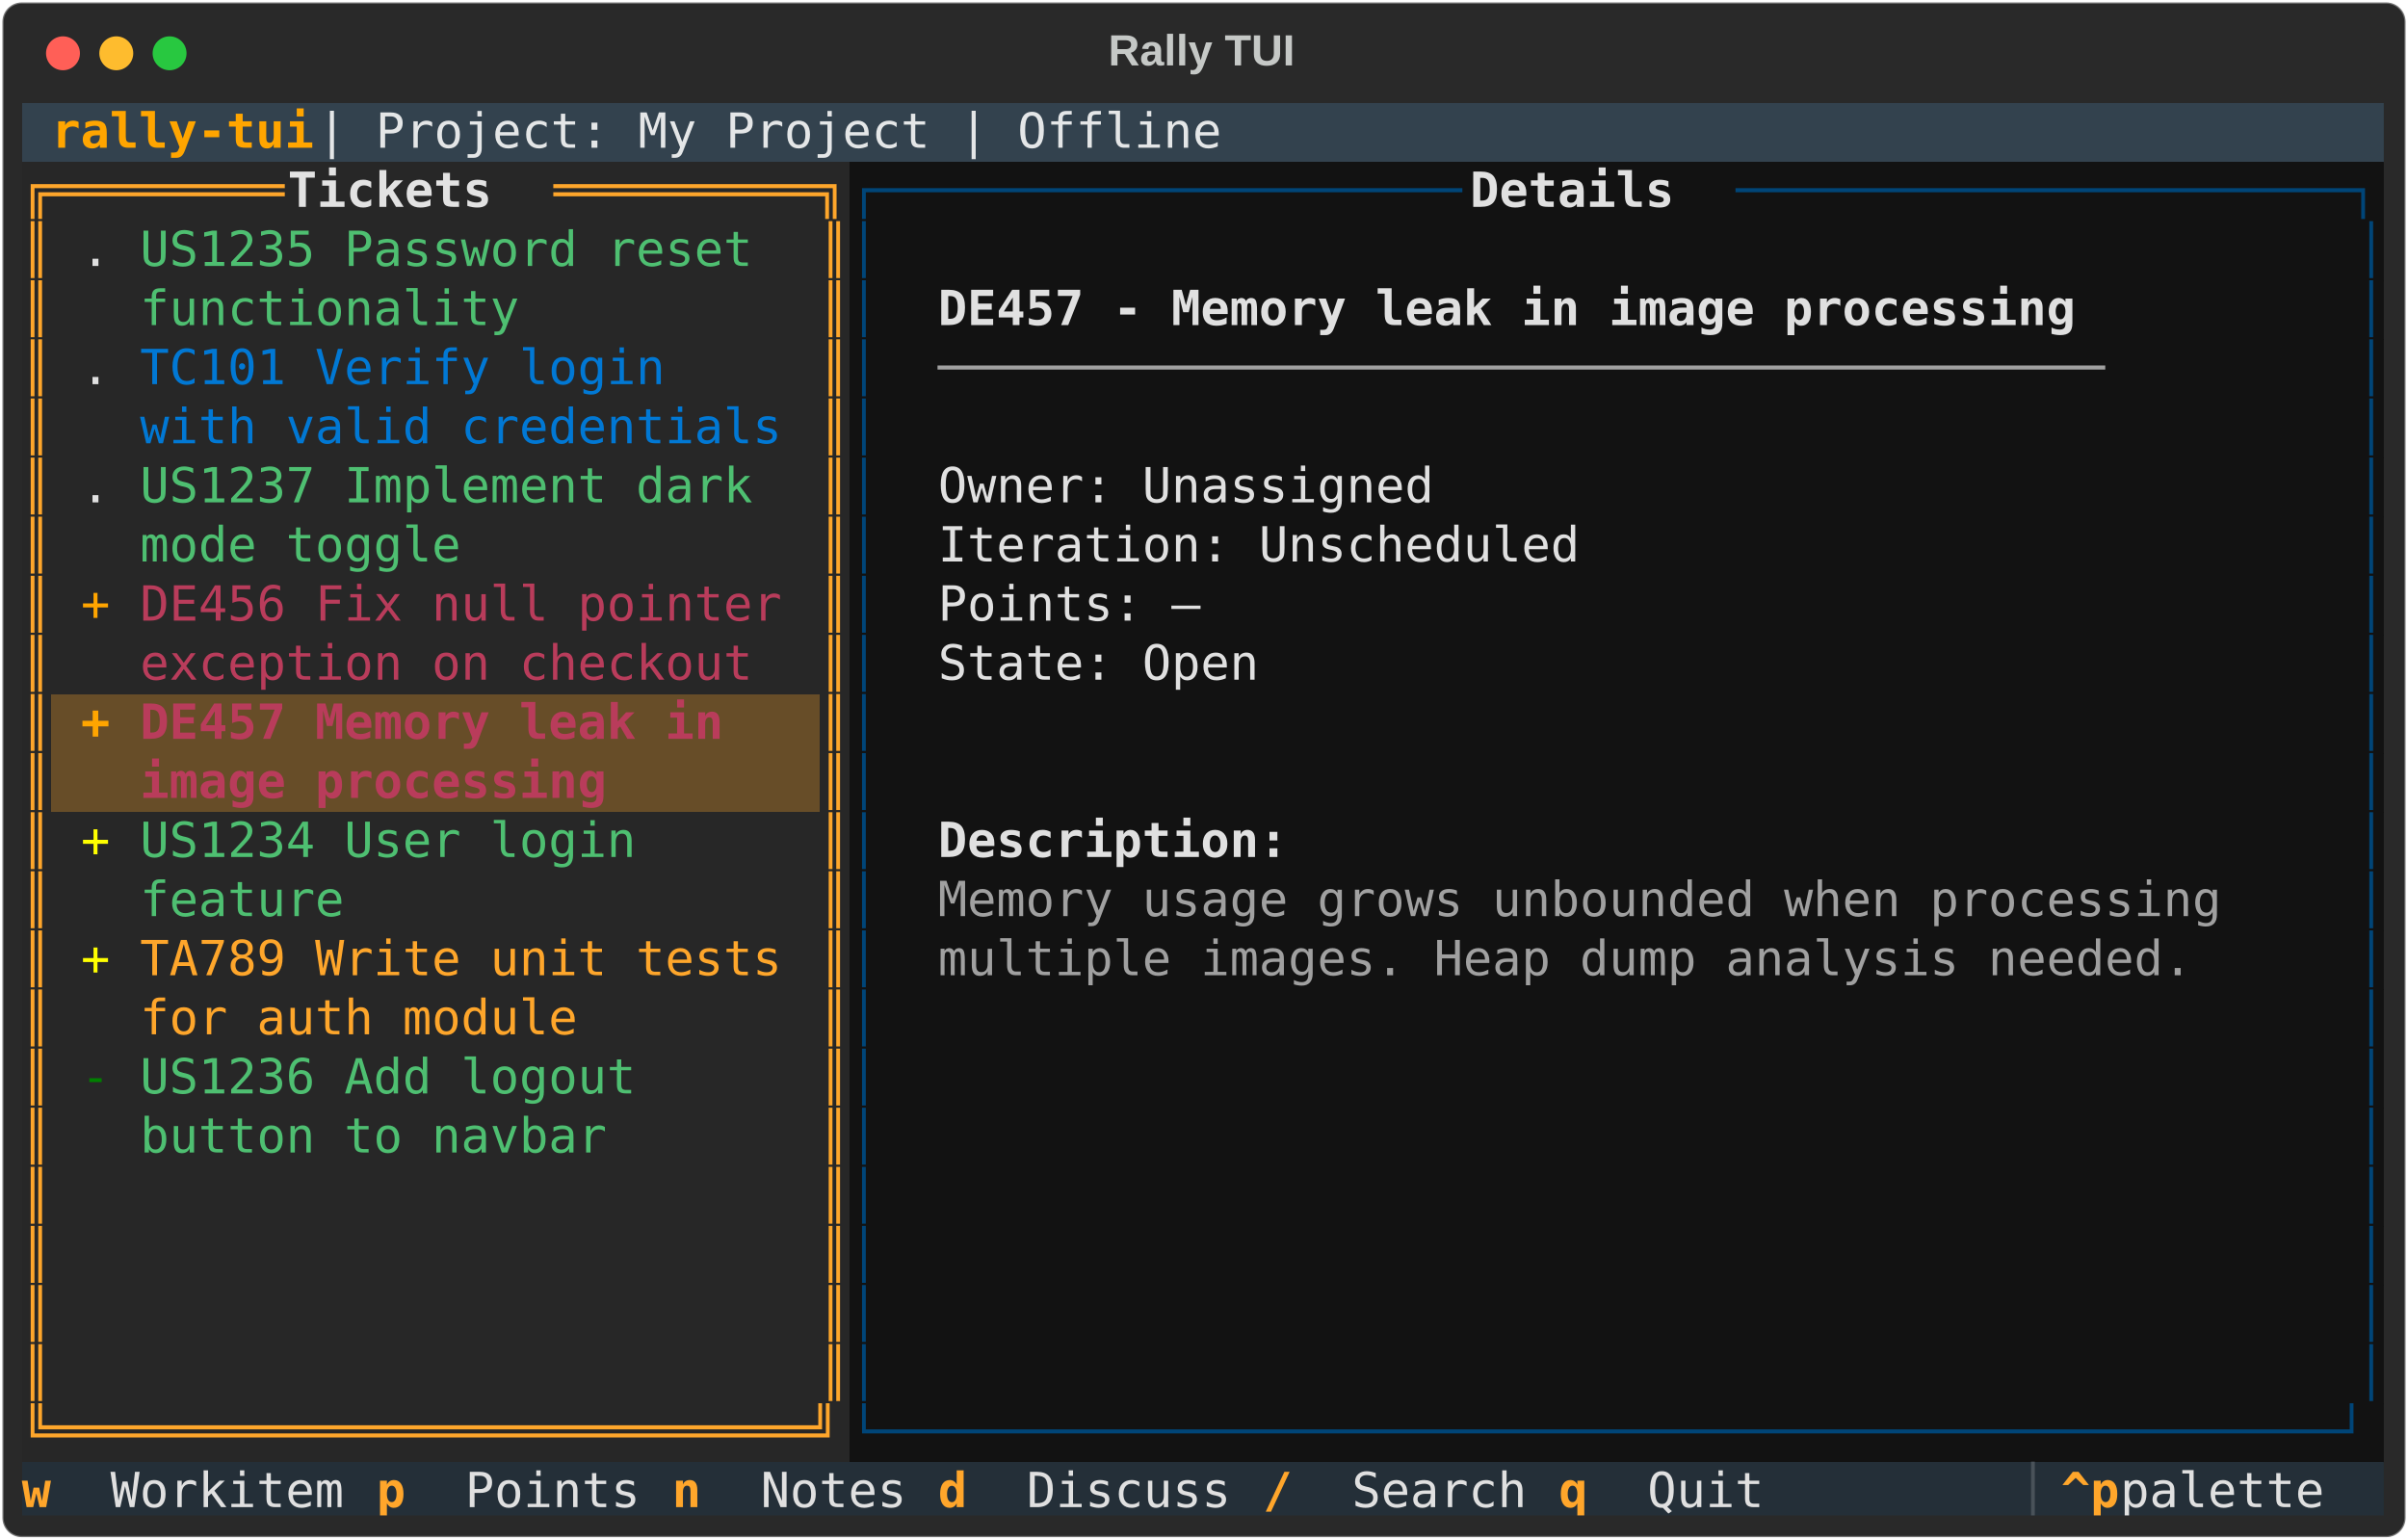
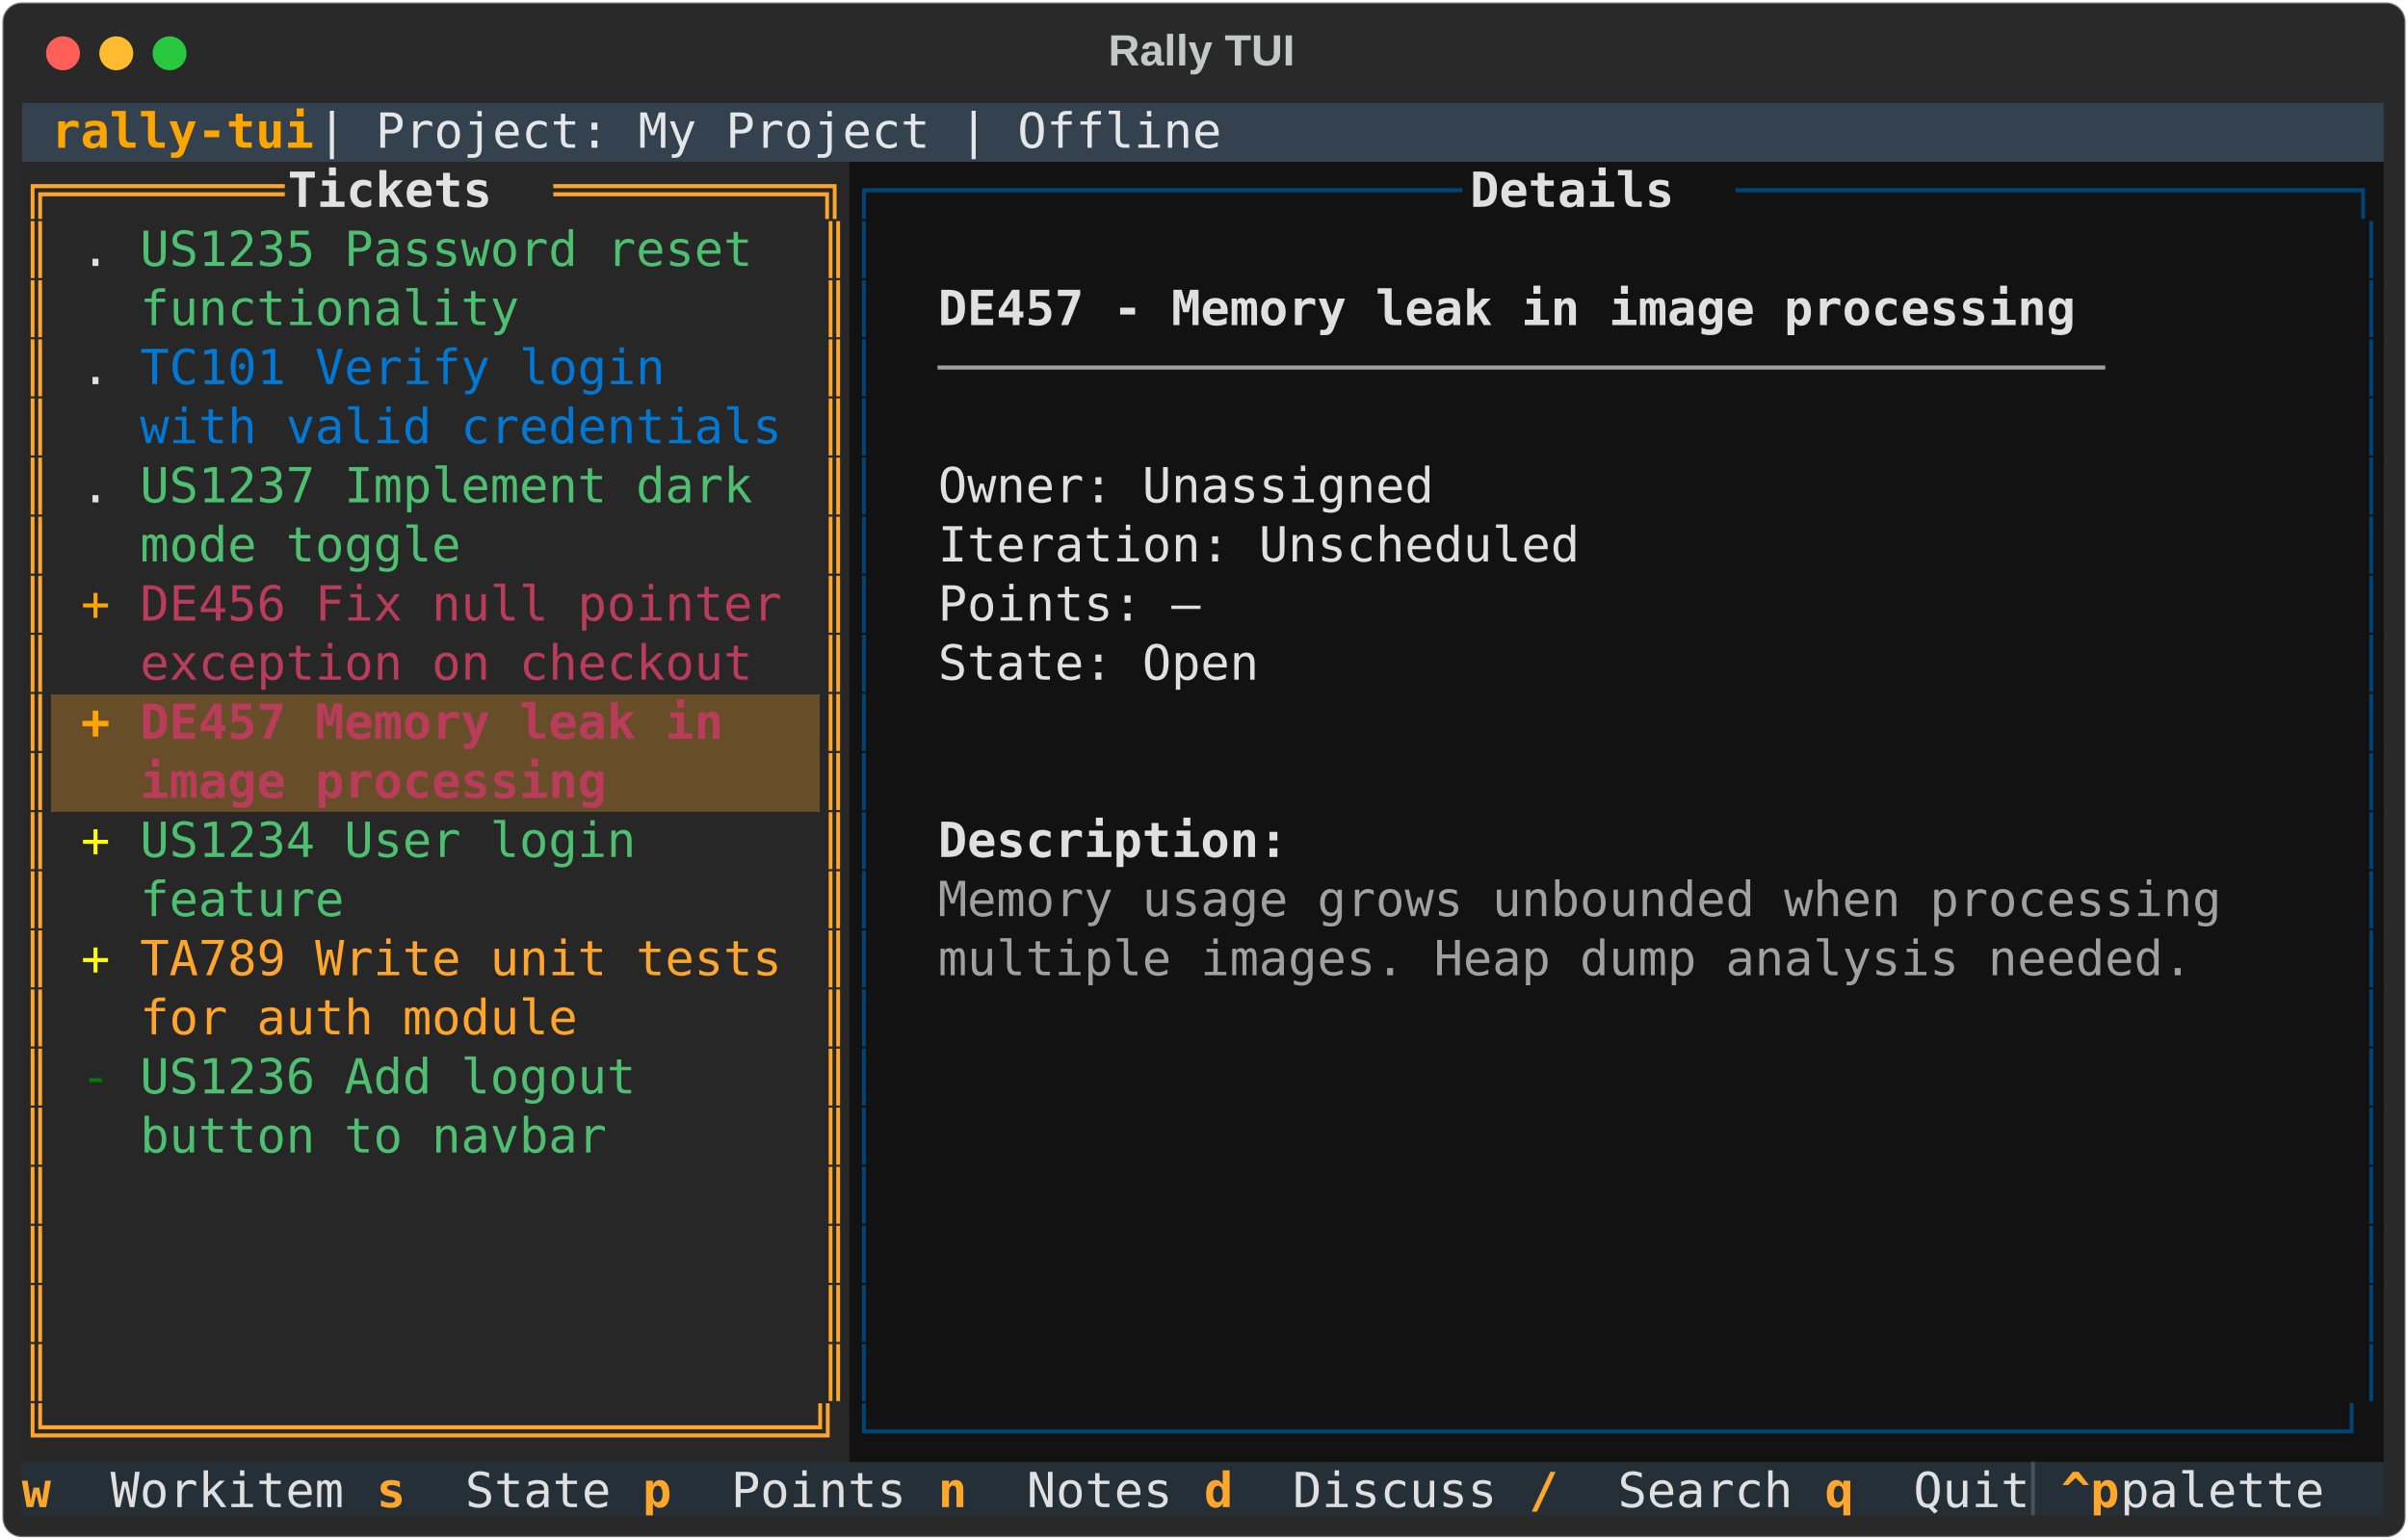
<svg xmlns="http://www.w3.org/2000/svg" class="rich-terminal" viewBox="0 0 994 635.6">
  <style>

    @font-face {
        font-family: "Fira Code";
        src: local("FiraCode-Regular"),
                url("https://cdnjs.cloudflare.com/ajax/libs/firacode/6.2.0/woff2/FiraCode-Regular.woff2") format("woff2"),
                url("https://cdnjs.cloudflare.com/ajax/libs/firacode/6.2.0/woff/FiraCode-Regular.woff") format("woff");
        font-style: normal;
        font-weight: 400;
    }
    @font-face {
        font-family: "Fira Code";
        src: local("FiraCode-Bold"),
                url("https://cdnjs.cloudflare.com/ajax/libs/firacode/6.2.0/woff2/FiraCode-Bold.woff2") format("woff2"),
                url("https://cdnjs.cloudflare.com/ajax/libs/firacode/6.2.0/woff/FiraCode-Bold.woff") format("woff");
        font-style: bold;
        font-weight: 700;
    }

    .terminal-matrix {
        font-family: Fira Code, monospace;
        font-size: 20px;
        line-height: 24.4px;
        font-variant-east-asian: full-width;
    }

    .terminal-title {
        font-size: 18px;
        font-weight: bold;
        font-family: arial;
    }

    .terminal-r1 { fill: #c5c8c6 }
.terminal-r2 { fill: #ffa500;font-weight: bold }
.terminal-r3 { fill: #e4e6e7 }
.terminal-r4 { fill: #fea62b }
.terminal-r5 { fill: #e2e2e2;font-weight: bold }
.terminal-r6 { fill: #004578 }
.terminal-r7 { fill: #e0e0e0;font-weight: bold }
.terminal-r8 { fill: #e0e0e0 }
.terminal-r9 { fill: #4ebf71 }
.terminal-r10 { fill: #0178d4 }
.terminal-r11 { fill: #a0a0a0 }
.terminal-r12 { fill: #ffa500 }
.terminal-r13 { fill: #b93c5b }
.terminal-r14 { fill: #b93c5b;font-weight: bold }
.terminal-r15 { fill: #ffff00 }
.terminal-r16 { fill: #008000 }
.terminal-r17 { fill: #ffa62b;font-weight: bold }
.terminal-r18 { fill: #495259 }
    </style>
  <defs>
    <clipPath id="terminal-clip-terminal">
      <rect x="0" y="0" width="975.0" height="584.6" />
    </clipPath>
    <clipPath id="terminal-line-0">
      <rect x="0" y="1.5" width="976" height="24.65" />
    </clipPath>
    <clipPath id="terminal-line-1">
      <rect x="0" y="25.9" width="976" height="24.65" />
    </clipPath>
    <clipPath id="terminal-line-2">
      <rect x="0" y="50.3" width="976" height="24.65" />
    </clipPath>
    <clipPath id="terminal-line-3">
      <rect x="0" y="74.7" width="976" height="24.65" />
    </clipPath>
    <clipPath id="terminal-line-4">
      <rect x="0" y="99.1" width="976" height="24.65" />
    </clipPath>
    <clipPath id="terminal-line-5">
      <rect x="0" y="123.5" width="976" height="24.65" />
    </clipPath>
    <clipPath id="terminal-line-6">
      <rect x="0" y="147.9" width="976" height="24.65" />
    </clipPath>
    <clipPath id="terminal-line-7">
      <rect x="0" y="172.3" width="976" height="24.65" />
    </clipPath>
    <clipPath id="terminal-line-8">
      <rect x="0" y="196.7" width="976" height="24.65" />
    </clipPath>
    <clipPath id="terminal-line-9">
      <rect x="0" y="221.1" width="976" height="24.65" />
    </clipPath>
    <clipPath id="terminal-line-10">
      <rect x="0" y="245.5" width="976" height="24.65" />
    </clipPath>
    <clipPath id="terminal-line-11">
      <rect x="0" y="269.9" width="976" height="24.65" />
    </clipPath>
    <clipPath id="terminal-line-12">
      <rect x="0" y="294.3" width="976" height="24.65" />
    </clipPath>
    <clipPath id="terminal-line-13">
      <rect x="0" y="318.7" width="976" height="24.65" />
    </clipPath>
    <clipPath id="terminal-line-14">
      <rect x="0" y="343.1" width="976" height="24.65" />
    </clipPath>
    <clipPath id="terminal-line-15">
      <rect x="0" y="367.5" width="976" height="24.65" />
    </clipPath>
    <clipPath id="terminal-line-16">
      <rect x="0" y="391.9" width="976" height="24.65" />
    </clipPath>
    <clipPath id="terminal-line-17">
      <rect x="0" y="416.3" width="976" height="24.65" />
    </clipPath>
    <clipPath id="terminal-line-18">
      <rect x="0" y="440.7" width="976" height="24.65" />
    </clipPath>
    <clipPath id="terminal-line-19">
      <rect x="0" y="465.1" width="976" height="24.65" />
    </clipPath>
    <clipPath id="terminal-line-20">
      <rect x="0" y="489.5" width="976" height="24.65" />
    </clipPath>
    <clipPath id="terminal-line-21">
      <rect x="0" y="513.9" width="976" height="24.65" />
    </clipPath>
    <clipPath id="terminal-line-22">
      <rect x="0" y="538.3" width="976" height="24.65" />
    </clipPath>
  </defs>
  <rect fill="#292929" stroke="rgba(255,255,255,0.35)" stroke-width="1" x="1" y="1" width="992" height="633.6" rx="8" />
  <text class="terminal-title" fill="#c5c8c6" text-anchor="middle" x="496" y="27">Rally TUI</text>
  <g transform="translate(26,22)">
    <circle cx="0" cy="0" r="7" fill="#ff5f57" />
    <circle cx="22" cy="0" r="7" fill="#febc2e" />
    <circle cx="44" cy="0" r="7" fill="#28c840" />
  </g>
  <g transform="translate(9, 41)" clip-path="url(#terminal-clip-terminal)">
    <rect fill="#33424e" x="0" y="1.5" width="12.2" height="24.65" shape-rendering="crispEdges" />
    <rect fill="#33424e" x="12.2" y="1.5" width="109.8" height="24.65" shape-rendering="crispEdges" />
    <rect fill="#33424e" x="122" y="1.5" width="390.4" height="24.65" shape-rendering="crispEdges" />
    <rect fill="#33424e" x="512.4" y="1.5" width="463.6" height="24.65" shape-rendering="crispEdges" />
    <rect fill="#272727" x="0" y="25.9" width="109.8" height="24.65" shape-rendering="crispEdges" />
    <rect fill="#272727" x="109.8" y="25.9" width="109.8" height="24.65" shape-rendering="crispEdges" />
    <rect fill="#272727" x="219.6" y="25.9" width="122" height="24.65" shape-rendering="crispEdges" />
    <rect fill="#121212" x="341.6" y="25.9" width="256.2" height="24.65" shape-rendering="crispEdges" />
    <rect fill="#121212" x="597.8" y="25.9" width="109.8" height="24.65" shape-rendering="crispEdges" />
    <rect fill="#121212" x="707.6" y="25.9" width="268.4" height="24.65" shape-rendering="crispEdges" />
    <rect fill="#272727" x="0" y="50.3" width="12.2" height="24.65" shape-rendering="crispEdges" />
    <rect fill="#272727" x="12.2" y="50.3" width="12.2" height="24.65" shape-rendering="crispEdges" />
    <rect fill="#272727" x="24.4" y="50.3" width="12.2" height="24.65" shape-rendering="crispEdges" />
    <rect fill="#272727" x="36.6" y="50.3" width="12.2" height="24.65" shape-rendering="crispEdges" />
    <rect fill="#272727" x="48.8" y="50.3" width="256.2" height="24.65" shape-rendering="crispEdges" />
    <rect fill="#272727" x="305" y="50.3" width="24.4" height="24.65" shape-rendering="crispEdges" />
    <rect fill="#272727" x="329.4" y="50.3" width="12.2" height="24.65" shape-rendering="crispEdges" />
    <rect fill="#121212" x="341.6" y="50.3" width="12.2" height="24.65" shape-rendering="crispEdges" />
    <rect fill="#121212" x="353.8" y="50.3" width="610" height="24.65" shape-rendering="crispEdges" />
    <rect fill="#121212" x="963.8" y="50.3" width="12.2" height="24.65" shape-rendering="crispEdges" />
    <rect fill="#272727" x="0" y="74.7" width="12.2" height="24.65" shape-rendering="crispEdges" />
    <rect fill="#272727" x="12.2" y="74.7" width="36.6" height="24.65" shape-rendering="crispEdges" />
    <rect fill="#272727" x="48.8" y="74.7" width="158.6" height="24.65" shape-rendering="crispEdges" />
    <rect fill="#272727" x="207.4" y="74.7" width="122" height="24.65" shape-rendering="crispEdges" />
    <rect fill="#272727" x="329.4" y="74.7" width="12.2" height="24.65" shape-rendering="crispEdges" />
    <rect fill="#121212" x="341.6" y="74.7" width="12.2" height="24.65" shape-rendering="crispEdges" />
    <rect fill="#121212" x="353.8" y="74.7" width="24.4" height="24.65" shape-rendering="crispEdges" />
    <rect fill="#121212" x="378.2" y="74.7" width="475.8" height="24.65" shape-rendering="crispEdges" />
    <rect fill="#121212" x="854" y="74.7" width="109.8" height="24.65" shape-rendering="crispEdges" />
    <rect fill="#121212" x="963.8" y="74.7" width="12.2" height="24.65" shape-rendering="crispEdges" />
    <rect fill="#272727" x="0" y="99.1" width="12.2" height="24.65" shape-rendering="crispEdges" />
    <rect fill="#272727" x="12.2" y="99.1" width="12.2" height="24.65" shape-rendering="crispEdges" />
    <rect fill="#272727" x="24.4" y="99.1" width="12.2" height="24.65" shape-rendering="crispEdges" />
    <rect fill="#272727" x="36.6" y="99.1" width="12.2" height="24.65" shape-rendering="crispEdges" />
    <rect fill="#272727" x="48.8" y="99.1" width="219.6" height="24.65" shape-rendering="crispEdges" />
    <rect fill="#272727" x="268.4" y="99.1" width="61" height="24.65" shape-rendering="crispEdges" />
    <rect fill="#272727" x="329.4" y="99.1" width="12.2" height="24.65" shape-rendering="crispEdges" />
    <rect fill="#121212" x="341.6" y="99.1" width="12.2" height="24.65" shape-rendering="crispEdges" />
    <rect fill="#121212" x="353.8" y="99.1" width="24.4" height="24.65" shape-rendering="crispEdges" />
    <rect fill="#121212" x="378.2" y="99.1" width="488" height="24.65" shape-rendering="crispEdges" />
    <rect fill="#121212" x="866.2" y="99.1" width="97.6" height="24.65" shape-rendering="crispEdges" />
    <rect fill="#121212" x="963.8" y="99.1" width="12.2" height="24.65" shape-rendering="crispEdges" />
    <rect fill="#272727" x="0" y="123.5" width="12.2" height="24.65" shape-rendering="crispEdges" />
    <rect fill="#272727" x="12.2" y="123.5" width="36.6" height="24.65" shape-rendering="crispEdges" />
    <rect fill="#272727" x="48.8" y="123.5" width="268.4" height="24.65" shape-rendering="crispEdges" />
    <rect fill="#272727" x="317.2" y="123.5" width="12.2" height="24.65" shape-rendering="crispEdges" />
    <rect fill="#272727" x="329.4" y="123.5" width="12.2" height="24.65" shape-rendering="crispEdges" />
    <rect fill="#121212" x="341.6" y="123.5" width="12.2" height="24.65" shape-rendering="crispEdges" />
    <rect fill="#121212" x="353.8" y="123.5" width="610" height="24.65" shape-rendering="crispEdges" />
    <rect fill="#121212" x="963.8" y="123.5" width="12.2" height="24.65" shape-rendering="crispEdges" />
    <rect fill="#272727" x="0" y="147.9" width="12.2" height="24.65" shape-rendering="crispEdges" />
    <rect fill="#272727" x="12.2" y="147.9" width="12.2" height="24.65" shape-rendering="crispEdges" />
    <rect fill="#272727" x="24.4" y="147.9" width="12.2" height="24.65" shape-rendering="crispEdges" />
    <rect fill="#272727" x="36.6" y="147.9" width="12.2" height="24.65" shape-rendering="crispEdges" />
    <rect fill="#272727" x="48.8" y="147.9" width="256.2" height="24.65" shape-rendering="crispEdges" />
    <rect fill="#272727" x="305" y="147.9" width="24.4" height="24.65" shape-rendering="crispEdges" />
    <rect fill="#272727" x="329.4" y="147.9" width="12.2" height="24.65" shape-rendering="crispEdges" />
    <rect fill="#121212" x="341.6" y="147.9" width="12.2" height="24.65" shape-rendering="crispEdges" />
    <rect fill="#121212" x="353.8" y="147.9" width="24.4" height="24.65" shape-rendering="crispEdges" />
    <rect fill="#121212" x="378.2" y="147.9" width="207.4" height="24.65" shape-rendering="crispEdges" />
    <rect fill="#121212" x="585.6" y="147.9" width="378.2" height="24.65" shape-rendering="crispEdges" />
    <rect fill="#121212" x="963.8" y="147.9" width="12.2" height="24.65" shape-rendering="crispEdges" />
    <rect fill="#272727" x="0" y="172.3" width="12.2" height="24.65" shape-rendering="crispEdges" />
    <rect fill="#272727" x="12.2" y="172.3" width="36.6" height="24.65" shape-rendering="crispEdges" />
    <rect fill="#272727" x="48.8" y="172.3" width="134.2" height="24.65" shape-rendering="crispEdges" />
    <rect fill="#272727" x="183" y="172.3" width="146.4" height="24.65" shape-rendering="crispEdges" />
    <rect fill="#272727" x="329.4" y="172.3" width="12.2" height="24.65" shape-rendering="crispEdges" />
    <rect fill="#121212" x="341.6" y="172.3" width="12.2" height="24.65" shape-rendering="crispEdges" />
    <rect fill="#121212" x="353.8" y="172.3" width="24.4" height="24.65" shape-rendering="crispEdges" />
    <rect fill="#121212" x="378.2" y="172.3" width="268.4" height="24.65" shape-rendering="crispEdges" />
    <rect fill="#121212" x="646.6" y="172.3" width="317.2" height="24.65" shape-rendering="crispEdges" />
    <rect fill="#121212" x="963.8" y="172.3" width="12.2" height="24.65" shape-rendering="crispEdges" />
    <rect fill="#272727" x="0" y="196.7" width="12.2" height="24.65" shape-rendering="crispEdges" />
    <rect fill="#272727" x="12.2" y="196.7" width="12.2" height="24.65" shape-rendering="crispEdges" />
    <rect fill="#272727" x="24.4" y="196.7" width="12.2" height="24.65" shape-rendering="crispEdges" />
    <rect fill="#272727" x="36.6" y="196.7" width="12.2" height="24.65" shape-rendering="crispEdges" />
    <rect fill="#272727" x="48.8" y="196.7" width="268.4" height="24.65" shape-rendering="crispEdges" />
    <rect fill="#272727" x="317.2" y="196.7" width="12.2" height="24.65" shape-rendering="crispEdges" />
    <rect fill="#272727" x="329.4" y="196.7" width="12.2" height="24.65" shape-rendering="crispEdges" />
    <rect fill="#121212" x="341.6" y="196.7" width="12.2" height="24.65" shape-rendering="crispEdges" />
    <rect fill="#121212" x="353.8" y="196.7" width="24.4" height="24.65" shape-rendering="crispEdges" />
    <rect fill="#121212" x="378.2" y="196.7" width="109.8" height="24.65" shape-rendering="crispEdges" />
    <rect fill="#121212" x="488" y="196.7" width="475.8" height="24.65" shape-rendering="crispEdges" />
    <rect fill="#121212" x="963.8" y="196.7" width="12.2" height="24.65" shape-rendering="crispEdges" />
    <rect fill="#272727" x="0" y="221.1" width="12.2" height="24.65" shape-rendering="crispEdges" />
    <rect fill="#272727" x="12.2" y="221.1" width="36.6" height="24.65" shape-rendering="crispEdges" />
    <rect fill="#272727" x="48.8" y="221.1" width="256.2" height="24.65" shape-rendering="crispEdges" />
    <rect fill="#272727" x="305" y="221.1" width="24.4" height="24.65" shape-rendering="crispEdges" />
    <rect fill="#272727" x="329.4" y="221.1" width="12.2" height="24.65" shape-rendering="crispEdges" />
    <rect fill="#121212" x="341.6" y="221.1" width="12.2" height="24.65" shape-rendering="crispEdges" />
    <rect fill="#121212" x="353.8" y="221.1" width="24.4" height="24.65" shape-rendering="crispEdges" />
    <rect fill="#121212" x="378.2" y="221.1" width="134.2" height="24.65" shape-rendering="crispEdges" />
    <rect fill="#121212" x="512.4" y="221.1" width="451.4" height="24.65" shape-rendering="crispEdges" />
    <rect fill="#121212" x="963.8" y="221.1" width="12.2" height="24.65" shape-rendering="crispEdges" />
    <rect fill="#272727" x="0" y="245.5" width="12.2" height="24.65" shape-rendering="crispEdges" />
    <rect fill="#674d28" x="12.2" y="245.5" width="12.2" height="24.65" shape-rendering="crispEdges" />
    <rect fill="#674d28" x="24.4" y="245.5" width="12.2" height="24.65" shape-rendering="crispEdges" />
    <rect fill="#674d28" x="36.6" y="245.5" width="12.2" height="24.65" shape-rendering="crispEdges" />
    <rect fill="#674d28" x="48.8" y="245.5" width="244" height="24.65" shape-rendering="crispEdges" />
    <rect fill="#674d28" x="292.8" y="245.5" width="36.6" height="24.65" shape-rendering="crispEdges" />
    <rect fill="#272727" x="329.4" y="245.5" width="12.2" height="24.65" shape-rendering="crispEdges" />
    <rect fill="#121212" x="341.6" y="245.5" width="12.2" height="24.65" shape-rendering="crispEdges" />
    <rect fill="#121212" x="353.8" y="245.5" width="610" height="24.65" shape-rendering="crispEdges" />
    <rect fill="#121212" x="963.8" y="245.5" width="12.2" height="24.65" shape-rendering="crispEdges" />
    <rect fill="#272727" x="0" y="269.9" width="12.2" height="24.65" shape-rendering="crispEdges" />
    <rect fill="#674d28" x="12.2" y="269.9" width="36.6" height="24.65" shape-rendering="crispEdges" />
    <rect fill="#674d28" x="48.8" y="269.9" width="195.2" height="24.65" shape-rendering="crispEdges" />
    <rect fill="#674d28" x="244" y="269.9" width="85.4" height="24.65" shape-rendering="crispEdges" />
    <rect fill="#272727" x="329.4" y="269.9" width="12.2" height="24.65" shape-rendering="crispEdges" />
    <rect fill="#121212" x="341.6" y="269.9" width="12.2" height="24.65" shape-rendering="crispEdges" />
    <rect fill="#121212" x="353.8" y="269.9" width="24.4" height="24.65" shape-rendering="crispEdges" />
    <rect fill="#121212" x="378.2" y="269.9" width="0" height="24.65" shape-rendering="crispEdges" />
    <rect fill="#121212" x="378.2" y="269.9" width="585.6" height="24.65" shape-rendering="crispEdges" />
    <rect fill="#121212" x="963.8" y="269.9" width="12.2" height="24.65" shape-rendering="crispEdges" />
    <rect fill="#272727" x="0" y="294.3" width="12.2" height="24.65" shape-rendering="crispEdges" />
    <rect fill="#272727" x="12.2" y="294.3" width="12.2" height="24.65" shape-rendering="crispEdges" />
    <rect fill="#272727" x="24.4" y="294.3" width="12.2" height="24.65" shape-rendering="crispEdges" />
    <rect fill="#272727" x="36.6" y="294.3" width="12.2" height="24.65" shape-rendering="crispEdges" />
    <rect fill="#272727" x="48.8" y="294.3" width="207.4" height="24.65" shape-rendering="crispEdges" />
    <rect fill="#272727" x="256.2" y="294.3" width="73.2" height="24.65" shape-rendering="crispEdges" />
    <rect fill="#272727" x="329.4" y="294.3" width="12.2" height="24.65" shape-rendering="crispEdges" />
    <rect fill="#121212" x="341.6" y="294.3" width="12.2" height="24.65" shape-rendering="crispEdges" />
    <rect fill="#121212" x="353.8" y="294.3" width="24.4" height="24.65" shape-rendering="crispEdges" />
    <rect fill="#121212" x="378.2" y="294.3" width="146.4" height="24.65" shape-rendering="crispEdges" />
    <rect fill="#121212" x="524.6" y="294.3" width="439.2" height="24.65" shape-rendering="crispEdges" />
    <rect fill="#121212" x="963.8" y="294.3" width="12.2" height="24.65" shape-rendering="crispEdges" />
    <rect fill="#272727" x="0" y="318.7" width="12.2" height="24.65" shape-rendering="crispEdges" />
    <rect fill="#272727" x="12.2" y="318.7" width="36.6" height="24.65" shape-rendering="crispEdges" />
    <rect fill="#272727" x="48.8" y="318.7" width="85.4" height="24.65" shape-rendering="crispEdges" />
    <rect fill="#272727" x="134.2" y="318.7" width="195.2" height="24.65" shape-rendering="crispEdges" />
    <rect fill="#272727" x="329.4" y="318.7" width="12.2" height="24.65" shape-rendering="crispEdges" />
    <rect fill="#121212" x="341.6" y="318.7" width="12.2" height="24.65" shape-rendering="crispEdges" />
    <rect fill="#121212" x="353.8" y="318.7" width="24.4" height="24.65" shape-rendering="crispEdges" />
    <rect fill="#121212" x="378.2" y="318.7" width="536.8" height="24.65" shape-rendering="crispEdges" />
    <rect fill="#121212" x="915" y="318.7" width="48.8" height="24.65" shape-rendering="crispEdges" />
    <rect fill="#121212" x="963.8" y="318.7" width="12.2" height="24.65" shape-rendering="crispEdges" />
    <rect fill="#272727" x="0" y="343.1" width="12.2" height="24.65" shape-rendering="crispEdges" />
    <rect fill="#272727" x="12.2" y="343.1" width="12.2" height="24.65" shape-rendering="crispEdges" />
    <rect fill="#272727" x="24.4" y="343.1" width="12.2" height="24.65" shape-rendering="crispEdges" />
    <rect fill="#272727" x="36.6" y="343.1" width="12.2" height="24.65" shape-rendering="crispEdges" />
    <rect fill="#272727" x="48.8" y="343.1" width="268.4" height="24.65" shape-rendering="crispEdges" />
    <rect fill="#272727" x="317.2" y="343.1" width="12.2" height="24.65" shape-rendering="crispEdges" />
    <rect fill="#272727" x="329.4" y="343.1" width="12.2" height="24.65" shape-rendering="crispEdges" />
    <rect fill="#121212" x="341.6" y="343.1" width="12.2" height="24.65" shape-rendering="crispEdges" />
    <rect fill="#121212" x="353.8" y="343.1" width="24.4" height="24.65" shape-rendering="crispEdges" />
    <rect fill="#121212" x="378.2" y="343.1" width="524.6" height="24.65" shape-rendering="crispEdges" />
    <rect fill="#121212" x="902.8" y="343.1" width="61" height="24.65" shape-rendering="crispEdges" />
    <rect fill="#121212" x="963.8" y="343.1" width="12.2" height="24.65" shape-rendering="crispEdges" />
    <rect fill="#272727" x="0" y="367.5" width="12.2" height="24.65" shape-rendering="crispEdges" />
    <rect fill="#272727" x="12.2" y="367.5" width="36.6" height="24.65" shape-rendering="crispEdges" />
    <rect fill="#272727" x="48.8" y="367.5" width="183" height="24.65" shape-rendering="crispEdges" />
    <rect fill="#272727" x="231.8" y="367.5" width="97.6" height="24.65" shape-rendering="crispEdges" />
    <rect fill="#272727" x="329.4" y="367.5" width="12.2" height="24.65" shape-rendering="crispEdges" />
    <rect fill="#121212" x="341.6" y="367.5" width="12.2" height="24.65" shape-rendering="crispEdges" />
    <rect fill="#121212" x="353.8" y="367.5" width="610" height="24.65" shape-rendering="crispEdges" />
    <rect fill="#121212" x="963.8" y="367.5" width="12.2" height="24.65" shape-rendering="crispEdges" />
    <rect fill="#272727" x="0" y="391.9" width="12.2" height="24.65" shape-rendering="crispEdges" />
    <rect fill="#272727" x="12.2" y="391.9" width="12.2" height="24.65" shape-rendering="crispEdges" />
    <rect fill="#272727" x="24.4" y="391.9" width="12.2" height="24.65" shape-rendering="crispEdges" />
    <rect fill="#272727" x="36.6" y="391.9" width="12.2" height="24.65" shape-rendering="crispEdges" />
    <rect fill="#272727" x="48.8" y="391.9" width="207.4" height="24.65" shape-rendering="crispEdges" />
    <rect fill="#272727" x="256.2" y="391.9" width="73.2" height="24.65" shape-rendering="crispEdges" />
    <rect fill="#272727" x="329.4" y="391.9" width="12.2" height="24.65" shape-rendering="crispEdges" />
    <rect fill="#121212" x="341.6" y="391.9" width="12.2" height="24.65" shape-rendering="crispEdges" />
    <rect fill="#121212" x="353.8" y="391.9" width="610" height="24.65" shape-rendering="crispEdges" />
    <rect fill="#121212" x="963.8" y="391.9" width="12.2" height="24.65" shape-rendering="crispEdges" />
    <rect fill="#272727" x="0" y="416.3" width="12.2" height="24.65" shape-rendering="crispEdges" />
    <rect fill="#272727" x="12.2" y="416.3" width="36.6" height="24.65" shape-rendering="crispEdges" />
    <rect fill="#272727" x="48.8" y="416.3" width="195.2" height="24.65" shape-rendering="crispEdges" />
    <rect fill="#272727" x="244" y="416.3" width="85.4" height="24.65" shape-rendering="crispEdges" />
    <rect fill="#272727" x="329.4" y="416.3" width="12.2" height="24.65" shape-rendering="crispEdges" />
    <rect fill="#121212" x="341.6" y="416.3" width="12.2" height="24.65" shape-rendering="crispEdges" />
    <rect fill="#121212" x="353.8" y="416.3" width="610" height="24.65" shape-rendering="crispEdges" />
    <rect fill="#121212" x="963.8" y="416.3" width="12.2" height="24.65" shape-rendering="crispEdges" />
    <rect fill="#272727" x="0" y="440.7" width="12.2" height="24.65" shape-rendering="crispEdges" />
    <rect fill="#272727" x="12.2" y="440.7" width="317.2" height="24.65" shape-rendering="crispEdges" />
    <rect fill="#272727" x="329.4" y="440.7" width="12.2" height="24.65" shape-rendering="crispEdges" />
    <rect fill="#121212" x="341.6" y="440.7" width="12.2" height="24.65" shape-rendering="crispEdges" />
    <rect fill="#121212" x="353.8" y="440.7" width="610" height="24.65" shape-rendering="crispEdges" />
    <rect fill="#121212" x="963.8" y="440.7" width="12.2" height="24.65" shape-rendering="crispEdges" />
    <rect fill="#272727" x="0" y="465.1" width="12.2" height="24.65" shape-rendering="crispEdges" />
    <rect fill="#272727" x="12.2" y="465.1" width="317.2" height="24.65" shape-rendering="crispEdges" />
    <rect fill="#272727" x="329.4" y="465.1" width="12.2" height="24.65" shape-rendering="crispEdges" />
    <rect fill="#121212" x="341.6" y="465.1" width="12.2" height="24.65" shape-rendering="crispEdges" />
    <rect fill="#121212" x="353.8" y="465.1" width="610" height="24.65" shape-rendering="crispEdges" />
    <rect fill="#121212" x="963.8" y="465.1" width="12.2" height="24.65" shape-rendering="crispEdges" />
    <rect fill="#272727" x="0" y="489.5" width="12.2" height="24.65" shape-rendering="crispEdges" />
    <rect fill="#272727" x="12.2" y="489.5" width="317.2" height="24.65" shape-rendering="crispEdges" />
    <rect fill="#272727" x="329.4" y="489.5" width="12.2" height="24.65" shape-rendering="crispEdges" />
    <rect fill="#121212" x="341.6" y="489.5" width="12.2" height="24.65" shape-rendering="crispEdges" />
    <rect fill="#121212" x="353.8" y="489.5" width="610" height="24.65" shape-rendering="crispEdges" />
    <rect fill="#121212" x="963.8" y="489.5" width="12.2" height="24.65" shape-rendering="crispEdges" />
    <rect fill="#272727" x="0" y="513.9" width="12.2" height="24.65" shape-rendering="crispEdges" />
    <rect fill="#272727" x="12.2" y="513.9" width="317.2" height="24.65" shape-rendering="crispEdges" />
    <rect fill="#272727" x="329.4" y="513.9" width="12.2" height="24.65" shape-rendering="crispEdges" />
    <rect fill="#121212" x="341.6" y="513.9" width="12.2" height="24.65" shape-rendering="crispEdges" />
    <rect fill="#121212" x="353.8" y="513.9" width="610" height="24.65" shape-rendering="crispEdges" />
    <rect fill="#121212" x="963.8" y="513.9" width="12.2" height="24.65" shape-rendering="crispEdges" />
    <rect fill="#272727" x="0" y="538.3" width="341.6" height="24.65" shape-rendering="crispEdges" />
    <rect fill="#121212" x="341.6" y="538.3" width="634.4" height="24.65" shape-rendering="crispEdges" />
    <rect fill="#242f38" x="0" y="562.7" width="36.6" height="24.65" shape-rendering="crispEdges" />
    <rect fill="#242f38" x="36.6" y="562.7" width="109.8" height="24.65" shape-rendering="crispEdges" />
    <rect fill="#242f38" x="146.4" y="562.7" width="36.6" height="24.65" shape-rendering="crispEdges" />
-     <rect fill="#242f38" x="183" y="562.7" width="85.4" height="24.65" shape-rendering="crispEdges" />
-     <rect fill="#242f38" x="268.4" y="562.7" width="36.6" height="24.65" shape-rendering="crispEdges" />
-     <rect fill="#242f38" x="305" y="562.7" width="73.2" height="24.65" shape-rendering="crispEdges" />
+     <rect fill="#242f38" x="183" y="562.7" width="73.2" height="24.65" shape-rendering="crispEdges" />
+     <rect fill="#242f38" x="256.2" y="562.7" width="36.6" height="24.65" shape-rendering="crispEdges" />
+     <rect fill="#242f38" x="292.8" y="562.7" width="85.4" height="24.65" shape-rendering="crispEdges" />
    <rect fill="#242f38" x="378.2" y="562.7" width="36.6" height="24.65" shape-rendering="crispEdges" />
-     <rect fill="#242f38" x="414.8" y="562.7" width="97.6" height="24.65" shape-rendering="crispEdges" />
-     <rect fill="#242f38" x="512.4" y="562.7" width="36.6" height="24.65" shape-rendering="crispEdges" />
-     <rect fill="#242f38" x="549" y="562.7" width="85.4" height="24.65" shape-rendering="crispEdges" />
-     <rect fill="#242f38" x="634.4" y="562.7" width="36.6" height="24.65" shape-rendering="crispEdges" />
-     <rect fill="#242f38" x="671" y="562.7" width="61" height="24.65" shape-rendering="crispEdges" />
-     <rect fill="#242f38" x="732" y="562.7" width="97.6" height="24.65" shape-rendering="crispEdges" />
+     <rect fill="#242f38" x="414.8" y="562.7" width="73.2" height="24.65" shape-rendering="crispEdges" />
+     <rect fill="#242f38" x="488" y="562.7" width="36.6" height="24.65" shape-rendering="crispEdges" />
+     <rect fill="#242f38" x="524.6" y="562.7" width="97.6" height="24.65" shape-rendering="crispEdges" />
+     <rect fill="#242f38" x="622.2" y="562.7" width="36.6" height="24.65" shape-rendering="crispEdges" />
+     <rect fill="#242f38" x="658.8" y="562.7" width="85.4" height="24.65" shape-rendering="crispEdges" />
+     <rect fill="#242f38" x="744.2" y="562.7" width="36.6" height="24.65" shape-rendering="crispEdges" />
+     <rect fill="#242f38" x="780.8" y="562.7" width="48.8" height="24.65" shape-rendering="crispEdges" />
    <rect fill="#242f38" x="829.6" y="562.7" width="12.2" height="24.65" shape-rendering="crispEdges" />
    <rect fill="#242f38" x="841.8" y="562.7" width="24.4" height="24.65" shape-rendering="crispEdges" />
    <rect fill="#242f38" x="866.2" y="562.7" width="97.6" height="24.65" shape-rendering="crispEdges" />
    <rect fill="#242f38" x="963.8" y="562.7" width="12.2" height="24.65" shape-rendering="crispEdges" />
    <g class="terminal-matrix">
      <text class="terminal-r2" x="12.2" y="20" textLength="109.8" clip-path="url(#terminal-line-0)">rally-tui</text>
      <text class="terminal-r3" x="122" y="20" textLength="390.4" clip-path="url(#terminal-line-0)"> | Project: My Project | Offline</text>
      <text class="terminal-r1" x="976" y="20" textLength="12.2" clip-path="url(#terminal-line-0)">
</text>
      <text class="terminal-r4" x="0" y="44.4" textLength="109.8" clip-path="url(#terminal-line-1)">╔════════</text>
      <text class="terminal-r5" x="109.8" y="44.4" textLength="109.8" clip-path="url(#terminal-line-1)"> Tickets </text>
      <text class="terminal-r4" x="219.6" y="44.4" textLength="122" clip-path="url(#terminal-line-1)">═════════╗</text>
      <text class="terminal-r6" x="341.6" y="44.4" textLength="256.2" clip-path="url(#terminal-line-1)">┌────────────────────</text>
      <text class="terminal-r7" x="597.8" y="44.4" textLength="109.8" clip-path="url(#terminal-line-1)"> Details </text>
      <text class="terminal-r6" x="707.6" y="44.4" textLength="268.4" clip-path="url(#terminal-line-1)">─────────────────────┐</text>
      <text class="terminal-r1" x="976" y="44.4" textLength="12.2" clip-path="url(#terminal-line-1)">
</text>
      <text class="terminal-r4" x="0" y="68.8" textLength="12.2" clip-path="url(#terminal-line-2)">║</text>
      <text class="terminal-r8" x="24.4" y="68.8" textLength="12.2" clip-path="url(#terminal-line-2)">.</text>
      <text class="terminal-r9" x="48.8" y="68.8" textLength="256.2" clip-path="url(#terminal-line-2)">US1235 Password reset</text>
      <text class="terminal-r4" x="329.4" y="68.8" textLength="12.2" clip-path="url(#terminal-line-2)">║</text>
      <text class="terminal-r6" x="341.6" y="68.8" textLength="12.2" clip-path="url(#terminal-line-2)">│</text>
      <text class="terminal-r6" x="963.8" y="68.8" textLength="12.2" clip-path="url(#terminal-line-2)">│</text>
      <text class="terminal-r1" x="976" y="68.8" textLength="12.2" clip-path="url(#terminal-line-2)">
</text>
      <text class="terminal-r4" x="0" y="93.2" textLength="12.2" clip-path="url(#terminal-line-3)">║</text>
      <text class="terminal-r9" x="48.8" y="93.2" textLength="158.6" clip-path="url(#terminal-line-3)">functionality</text>
      <text class="terminal-r4" x="329.4" y="93.2" textLength="12.2" clip-path="url(#terminal-line-3)">║</text>
      <text class="terminal-r6" x="341.6" y="93.2" textLength="12.2" clip-path="url(#terminal-line-3)">│</text>
      <text class="terminal-r7" x="378.2" y="93.2" textLength="475.8" clip-path="url(#terminal-line-3)">DE457 - Memory leak in image processing</text>
      <text class="terminal-r6" x="963.8" y="93.2" textLength="12.2" clip-path="url(#terminal-line-3)">│</text>
      <text class="terminal-r1" x="976" y="93.2" textLength="12.2" clip-path="url(#terminal-line-3)">
</text>
      <text class="terminal-r4" x="0" y="117.6" textLength="12.2" clip-path="url(#terminal-line-4)">║</text>
      <text class="terminal-r8" x="24.4" y="117.6" textLength="12.2" clip-path="url(#terminal-line-4)">.</text>
      <text class="terminal-r10" x="48.8" y="117.6" textLength="219.6" clip-path="url(#terminal-line-4)">TC101 Verify login</text>
      <text class="terminal-r4" x="329.4" y="117.6" textLength="12.2" clip-path="url(#terminal-line-4)">║</text>
      <text class="terminal-r6" x="341.6" y="117.6" textLength="12.2" clip-path="url(#terminal-line-4)">│</text>
      <text class="terminal-r11" x="378.2" y="117.6" textLength="488" clip-path="url(#terminal-line-4)">────────────────────────────────────────</text>
      <text class="terminal-r6" x="963.8" y="117.6" textLength="12.2" clip-path="url(#terminal-line-4)">│</text>
      <text class="terminal-r1" x="976" y="117.6" textLength="12.2" clip-path="url(#terminal-line-4)">
</text>
      <text class="terminal-r4" x="0" y="142" textLength="12.2" clip-path="url(#terminal-line-5)">║</text>
      <text class="terminal-r10" x="48.8" y="142" textLength="268.4" clip-path="url(#terminal-line-5)">with valid credentials</text>
      <text class="terminal-r4" x="329.4" y="142" textLength="12.2" clip-path="url(#terminal-line-5)">║</text>
      <text class="terminal-r6" x="341.6" y="142" textLength="12.2" clip-path="url(#terminal-line-5)">│</text>
      <text class="terminal-r6" x="963.8" y="142" textLength="12.2" clip-path="url(#terminal-line-5)">│</text>
      <text class="terminal-r1" x="976" y="142" textLength="12.2" clip-path="url(#terminal-line-5)">
</text>
      <text class="terminal-r4" x="0" y="166.4" textLength="12.2" clip-path="url(#terminal-line-6)">║</text>
      <text class="terminal-r8" x="24.4" y="166.4" textLength="12.2" clip-path="url(#terminal-line-6)">.</text>
      <text class="terminal-r9" x="48.8" y="166.4" textLength="256.2" clip-path="url(#terminal-line-6)">US1237 Implement dark</text>
      <text class="terminal-r4" x="329.4" y="166.4" textLength="12.2" clip-path="url(#terminal-line-6)">║</text>
      <text class="terminal-r6" x="341.6" y="166.4" textLength="12.2" clip-path="url(#terminal-line-6)">│</text>
      <text class="terminal-r8" x="378.2" y="166.4" textLength="207.4" clip-path="url(#terminal-line-6)">Owner: Unassigned</text>
      <text class="terminal-r6" x="963.8" y="166.4" textLength="12.2" clip-path="url(#terminal-line-6)">│</text>
      <text class="terminal-r1" x="976" y="166.4" textLength="12.2" clip-path="url(#terminal-line-6)">
</text>
      <text class="terminal-r4" x="0" y="190.8" textLength="12.2" clip-path="url(#terminal-line-7)">║</text>
      <text class="terminal-r9" x="48.8" y="190.8" textLength="134.2" clip-path="url(#terminal-line-7)">mode toggle</text>
      <text class="terminal-r4" x="329.4" y="190.8" textLength="12.2" clip-path="url(#terminal-line-7)">║</text>
      <text class="terminal-r6" x="341.6" y="190.8" textLength="12.2" clip-path="url(#terminal-line-7)">│</text>
      <text class="terminal-r8" x="378.2" y="190.8" textLength="268.4" clip-path="url(#terminal-line-7)">Iteration: Unscheduled</text>
      <text class="terminal-r6" x="963.8" y="190.8" textLength="12.2" clip-path="url(#terminal-line-7)">│</text>
      <text class="terminal-r1" x="976" y="190.8" textLength="12.2" clip-path="url(#terminal-line-7)">
</text>
      <text class="terminal-r4" x="0" y="215.2" textLength="12.2" clip-path="url(#terminal-line-8)">║</text>
      <text class="terminal-r12" x="24.4" y="215.2" textLength="12.2" clip-path="url(#terminal-line-8)">+</text>
      <text class="terminal-r13" x="48.8" y="215.2" textLength="268.4" clip-path="url(#terminal-line-8)">DE456 Fix null pointer</text>
      <text class="terminal-r4" x="329.4" y="215.2" textLength="12.2" clip-path="url(#terminal-line-8)">║</text>
      <text class="terminal-r6" x="341.6" y="215.2" textLength="12.2" clip-path="url(#terminal-line-8)">│</text>
      <text class="terminal-r8" x="378.2" y="215.2" textLength="109.8" clip-path="url(#terminal-line-8)">Points: —</text>
      <text class="terminal-r6" x="963.8" y="215.2" textLength="12.2" clip-path="url(#terminal-line-8)">│</text>
      <text class="terminal-r1" x="976" y="215.2" textLength="12.2" clip-path="url(#terminal-line-8)">
</text>
      <text class="terminal-r4" x="0" y="239.6" textLength="12.2" clip-path="url(#terminal-line-9)">║</text>
      <text class="terminal-r13" x="48.8" y="239.6" textLength="256.2" clip-path="url(#terminal-line-9)">exception on checkout</text>
      <text class="terminal-r4" x="329.4" y="239.6" textLength="12.2" clip-path="url(#terminal-line-9)">║</text>
      <text class="terminal-r6" x="341.6" y="239.6" textLength="12.2" clip-path="url(#terminal-line-9)">│</text>
      <text class="terminal-r8" x="378.2" y="239.6" textLength="134.2" clip-path="url(#terminal-line-9)">State: Open</text>
      <text class="terminal-r6" x="963.8" y="239.6" textLength="12.2" clip-path="url(#terminal-line-9)">│</text>
      <text class="terminal-r1" x="976" y="239.6" textLength="12.2" clip-path="url(#terminal-line-9)">
</text>
      <text class="terminal-r4" x="0" y="264" textLength="12.2" clip-path="url(#terminal-line-10)">║</text>
      <text class="terminal-r2" x="24.4" y="264" textLength="12.2" clip-path="url(#terminal-line-10)">+</text>
      <text class="terminal-r14" x="48.8" y="264" textLength="244" clip-path="url(#terminal-line-10)">DE457 Memory leak in</text>
      <text class="terminal-r4" x="329.4" y="264" textLength="12.2" clip-path="url(#terminal-line-10)">║</text>
      <text class="terminal-r6" x="341.6" y="264" textLength="12.2" clip-path="url(#terminal-line-10)">│</text>
      <text class="terminal-r6" x="963.8" y="264" textLength="12.2" clip-path="url(#terminal-line-10)">│</text>
      <text class="terminal-r1" x="976" y="264" textLength="12.2" clip-path="url(#terminal-line-10)">
</text>
      <text class="terminal-r4" x="0" y="288.4" textLength="12.2" clip-path="url(#terminal-line-11)">║</text>
      <text class="terminal-r14" x="48.8" y="288.4" textLength="195.2" clip-path="url(#terminal-line-11)">image processing</text>
      <text class="terminal-r4" x="329.4" y="288.4" textLength="12.2" clip-path="url(#terminal-line-11)">║</text>
      <text class="terminal-r6" x="341.6" y="288.4" textLength="12.2" clip-path="url(#terminal-line-11)">│</text>
      <text class="terminal-r6" x="963.8" y="288.4" textLength="12.2" clip-path="url(#terminal-line-11)">│</text>
      <text class="terminal-r1" x="976" y="288.4" textLength="12.2" clip-path="url(#terminal-line-11)">
</text>
      <text class="terminal-r4" x="0" y="312.8" textLength="12.2" clip-path="url(#terminal-line-12)">║</text>
      <text class="terminal-r15" x="24.4" y="312.8" textLength="12.2" clip-path="url(#terminal-line-12)">+</text>
      <text class="terminal-r9" x="48.8" y="312.8" textLength="207.4" clip-path="url(#terminal-line-12)">US1234 User login</text>
      <text class="terminal-r4" x="329.4" y="312.8" textLength="12.2" clip-path="url(#terminal-line-12)">║</text>
      <text class="terminal-r6" x="341.6" y="312.8" textLength="12.2" clip-path="url(#terminal-line-12)">│</text>
      <text class="terminal-r7" x="378.2" y="312.8" textLength="146.4" clip-path="url(#terminal-line-12)">Description:</text>
      <text class="terminal-r6" x="963.8" y="312.8" textLength="12.2" clip-path="url(#terminal-line-12)">│</text>
      <text class="terminal-r1" x="976" y="312.8" textLength="12.2" clip-path="url(#terminal-line-12)">
</text>
      <text class="terminal-r4" x="0" y="337.2" textLength="12.2" clip-path="url(#terminal-line-13)">║</text>
      <text class="terminal-r9" x="48.8" y="337.2" textLength="85.4" clip-path="url(#terminal-line-13)">feature</text>
      <text class="terminal-r4" x="329.4" y="337.2" textLength="12.2" clip-path="url(#terminal-line-13)">║</text>
      <text class="terminal-r6" x="341.6" y="337.2" textLength="12.2" clip-path="url(#terminal-line-13)">│</text>
      <text class="terminal-r11" x="378.2" y="337.2" textLength="536.8" clip-path="url(#terminal-line-13)">Memory usage grows unbounded when processing</text>
      <text class="terminal-r6" x="963.8" y="337.2" textLength="12.2" clip-path="url(#terminal-line-13)">│</text>
      <text class="terminal-r1" x="976" y="337.2" textLength="12.2" clip-path="url(#terminal-line-13)">
</text>
      <text class="terminal-r4" x="0" y="361.6" textLength="12.2" clip-path="url(#terminal-line-14)">║</text>
      <text class="terminal-r15" x="24.4" y="361.6" textLength="12.2" clip-path="url(#terminal-line-14)">+</text>
      <text class="terminal-r4" x="48.8" y="361.6" textLength="268.4" clip-path="url(#terminal-line-14)">TA789 Write unit tests</text>
      <text class="terminal-r4" x="329.4" y="361.6" textLength="12.2" clip-path="url(#terminal-line-14)">║</text>
      <text class="terminal-r6" x="341.6" y="361.6" textLength="12.2" clip-path="url(#terminal-line-14)">│</text>
      <text class="terminal-r11" x="378.2" y="361.6" textLength="524.6" clip-path="url(#terminal-line-14)">multiple images. Heap dump analysis needed.</text>
      <text class="terminal-r6" x="963.8" y="361.6" textLength="12.2" clip-path="url(#terminal-line-14)">│</text>
      <text class="terminal-r1" x="976" y="361.6" textLength="12.2" clip-path="url(#terminal-line-14)">
</text>
      <text class="terminal-r4" x="0" y="386" textLength="12.2" clip-path="url(#terminal-line-15)">║</text>
      <text class="terminal-r4" x="48.8" y="386" textLength="183" clip-path="url(#terminal-line-15)">for auth module</text>
      <text class="terminal-r4" x="329.4" y="386" textLength="12.2" clip-path="url(#terminal-line-15)">║</text>
      <text class="terminal-r6" x="341.6" y="386" textLength="12.2" clip-path="url(#terminal-line-15)">│</text>
      <text class="terminal-r6" x="963.8" y="386" textLength="12.2" clip-path="url(#terminal-line-15)">│</text>
      <text class="terminal-r1" x="976" y="386" textLength="12.2" clip-path="url(#terminal-line-15)">
</text>
      <text class="terminal-r4" x="0" y="410.4" textLength="12.2" clip-path="url(#terminal-line-16)">║</text>
      <text class="terminal-r16" x="24.4" y="410.4" textLength="12.2" clip-path="url(#terminal-line-16)">-</text>
      <text class="terminal-r9" x="48.8" y="410.4" textLength="207.4" clip-path="url(#terminal-line-16)">US1236 Add logout</text>
      <text class="terminal-r4" x="329.4" y="410.4" textLength="12.2" clip-path="url(#terminal-line-16)">║</text>
      <text class="terminal-r6" x="341.6" y="410.4" textLength="12.2" clip-path="url(#terminal-line-16)">│</text>
      <text class="terminal-r6" x="963.8" y="410.4" textLength="12.2" clip-path="url(#terminal-line-16)">│</text>
      <text class="terminal-r1" x="976" y="410.4" textLength="12.2" clip-path="url(#terminal-line-16)">
</text>
      <text class="terminal-r4" x="0" y="434.8" textLength="12.2" clip-path="url(#terminal-line-17)">║</text>
      <text class="terminal-r9" x="48.8" y="434.8" textLength="195.2" clip-path="url(#terminal-line-17)">button to navbar</text>
      <text class="terminal-r4" x="329.4" y="434.8" textLength="12.2" clip-path="url(#terminal-line-17)">║</text>
      <text class="terminal-r6" x="341.6" y="434.8" textLength="12.2" clip-path="url(#terminal-line-17)">│</text>
      <text class="terminal-r6" x="963.8" y="434.8" textLength="12.2" clip-path="url(#terminal-line-17)">│</text>
      <text class="terminal-r1" x="976" y="434.8" textLength="12.2" clip-path="url(#terminal-line-17)">
</text>
      <text class="terminal-r4" x="0" y="459.2" textLength="12.2" clip-path="url(#terminal-line-18)">║</text>
      <text class="terminal-r4" x="329.4" y="459.2" textLength="12.2" clip-path="url(#terminal-line-18)">║</text>
      <text class="terminal-r6" x="341.6" y="459.2" textLength="12.2" clip-path="url(#terminal-line-18)">│</text>
      <text class="terminal-r6" x="963.8" y="459.2" textLength="12.2" clip-path="url(#terminal-line-18)">│</text>
      <text class="terminal-r1" x="976" y="459.2" textLength="12.2" clip-path="url(#terminal-line-18)">
</text>
      <text class="terminal-r4" x="0" y="483.6" textLength="12.2" clip-path="url(#terminal-line-19)">║</text>
      <text class="terminal-r4" x="329.4" y="483.6" textLength="12.2" clip-path="url(#terminal-line-19)">║</text>
      <text class="terminal-r6" x="341.6" y="483.6" textLength="12.2" clip-path="url(#terminal-line-19)">│</text>
      <text class="terminal-r6" x="963.8" y="483.6" textLength="12.2" clip-path="url(#terminal-line-19)">│</text>
      <text class="terminal-r1" x="976" y="483.6" textLength="12.2" clip-path="url(#terminal-line-19)">
</text>
      <text class="terminal-r4" x="0" y="508" textLength="12.2" clip-path="url(#terminal-line-20)">║</text>
      <text class="terminal-r4" x="329.4" y="508" textLength="12.2" clip-path="url(#terminal-line-20)">║</text>
      <text class="terminal-r6" x="341.6" y="508" textLength="12.2" clip-path="url(#terminal-line-20)">│</text>
      <text class="terminal-r6" x="963.8" y="508" textLength="12.2" clip-path="url(#terminal-line-20)">│</text>
      <text class="terminal-r1" x="976" y="508" textLength="12.2" clip-path="url(#terminal-line-20)">
</text>
      <text class="terminal-r4" x="0" y="532.4" textLength="12.2" clip-path="url(#terminal-line-21)">║</text>
      <text class="terminal-r4" x="329.4" y="532.4" textLength="12.2" clip-path="url(#terminal-line-21)">║</text>
      <text class="terminal-r6" x="341.6" y="532.4" textLength="12.2" clip-path="url(#terminal-line-21)">│</text>
      <text class="terminal-r6" x="963.8" y="532.4" textLength="12.2" clip-path="url(#terminal-line-21)">│</text>
      <text class="terminal-r1" x="976" y="532.4" textLength="12.2" clip-path="url(#terminal-line-21)">
</text>
      <text class="terminal-r4" x="0" y="556.8" textLength="341.6" clip-path="url(#terminal-line-22)">╚══════════════════════════╝</text>
      <text class="terminal-r6" x="341.6" y="556.8" textLength="634.4" clip-path="url(#terminal-line-22)">└──────────────────────────────────────────────────┘</text>
      <text class="terminal-r1" x="976" y="556.8" textLength="12.2" clip-path="url(#terminal-line-22)">
</text>
      <text class="terminal-r17" x="0" y="581.2" textLength="36.6" clip-path="url(#terminal-line-23)"> w </text>
      <text class="terminal-r8" x="36.6" y="581.2" textLength="109.8" clip-path="url(#terminal-line-23)">Workitem </text>
-       <text class="terminal-r17" x="146.4" y="581.2" textLength="36.6" clip-path="url(#terminal-line-23)"> p </text>
-       <text class="terminal-r8" x="183" y="581.2" textLength="85.4" clip-path="url(#terminal-line-23)">Points </text>
-       <text class="terminal-r17" x="268.4" y="581.2" textLength="36.6" clip-path="url(#terminal-line-23)"> n </text>
-       <text class="terminal-r8" x="305" y="581.2" textLength="73.2" clip-path="url(#terminal-line-23)">Notes </text>
-       <text class="terminal-r17" x="378.2" y="581.2" textLength="36.6" clip-path="url(#terminal-line-23)"> d </text>
-       <text class="terminal-r8" x="414.8" y="581.2" textLength="97.6" clip-path="url(#terminal-line-23)">Discuss </text>
-       <text class="terminal-r17" x="512.4" y="581.2" textLength="36.6" clip-path="url(#terminal-line-23)"> / </text>
-       <text class="terminal-r8" x="549" y="581.2" textLength="85.4" clip-path="url(#terminal-line-23)">Search </text>
-       <text class="terminal-r17" x="634.4" y="581.2" textLength="36.6" clip-path="url(#terminal-line-23)"> q </text>
-       <text class="terminal-r8" x="671" y="581.2" textLength="61" clip-path="url(#terminal-line-23)">Quit </text>
+       <text class="terminal-r17" x="146.4" y="581.2" textLength="36.6" clip-path="url(#terminal-line-23)"> s </text>
+       <text class="terminal-r8" x="183" y="581.2" textLength="73.2" clip-path="url(#terminal-line-23)">State </text>
+       <text class="terminal-r17" x="256.2" y="581.2" textLength="36.6" clip-path="url(#terminal-line-23)"> p </text>
+       <text class="terminal-r8" x="292.8" y="581.2" textLength="85.4" clip-path="url(#terminal-line-23)">Points </text>
+       <text class="terminal-r17" x="378.2" y="581.2" textLength="36.6" clip-path="url(#terminal-line-23)"> n </text>
+       <text class="terminal-r8" x="414.8" y="581.2" textLength="73.2" clip-path="url(#terminal-line-23)">Notes </text>
+       <text class="terminal-r17" x="488" y="581.2" textLength="36.6" clip-path="url(#terminal-line-23)"> d </text>
+       <text class="terminal-r8" x="524.6" y="581.2" textLength="97.6" clip-path="url(#terminal-line-23)">Discuss </text>
+       <text class="terminal-r17" x="622.2" y="581.2" textLength="36.6" clip-path="url(#terminal-line-23)"> / </text>
+       <text class="terminal-r8" x="658.8" y="581.2" textLength="85.4" clip-path="url(#terminal-line-23)">Search </text>
+       <text class="terminal-r17" x="744.2" y="581.2" textLength="36.6" clip-path="url(#terminal-line-23)"> q </text>
+       <text class="terminal-r8" x="780.8" y="581.2" textLength="48.8" clip-path="url(#terminal-line-23)">Quit</text>
      <text class="terminal-r18" x="829.6" y="581.2" textLength="12.2" clip-path="url(#terminal-line-23)">▏</text>
      <text class="terminal-r17" x="841.8" y="581.2" textLength="24.4" clip-path="url(#terminal-line-23)">^p</text>
      <text class="terminal-r8" x="866.2" y="581.2" textLength="97.6" clip-path="url(#terminal-line-23)"> palette</text>
    </g>
  </g>
</svg>
